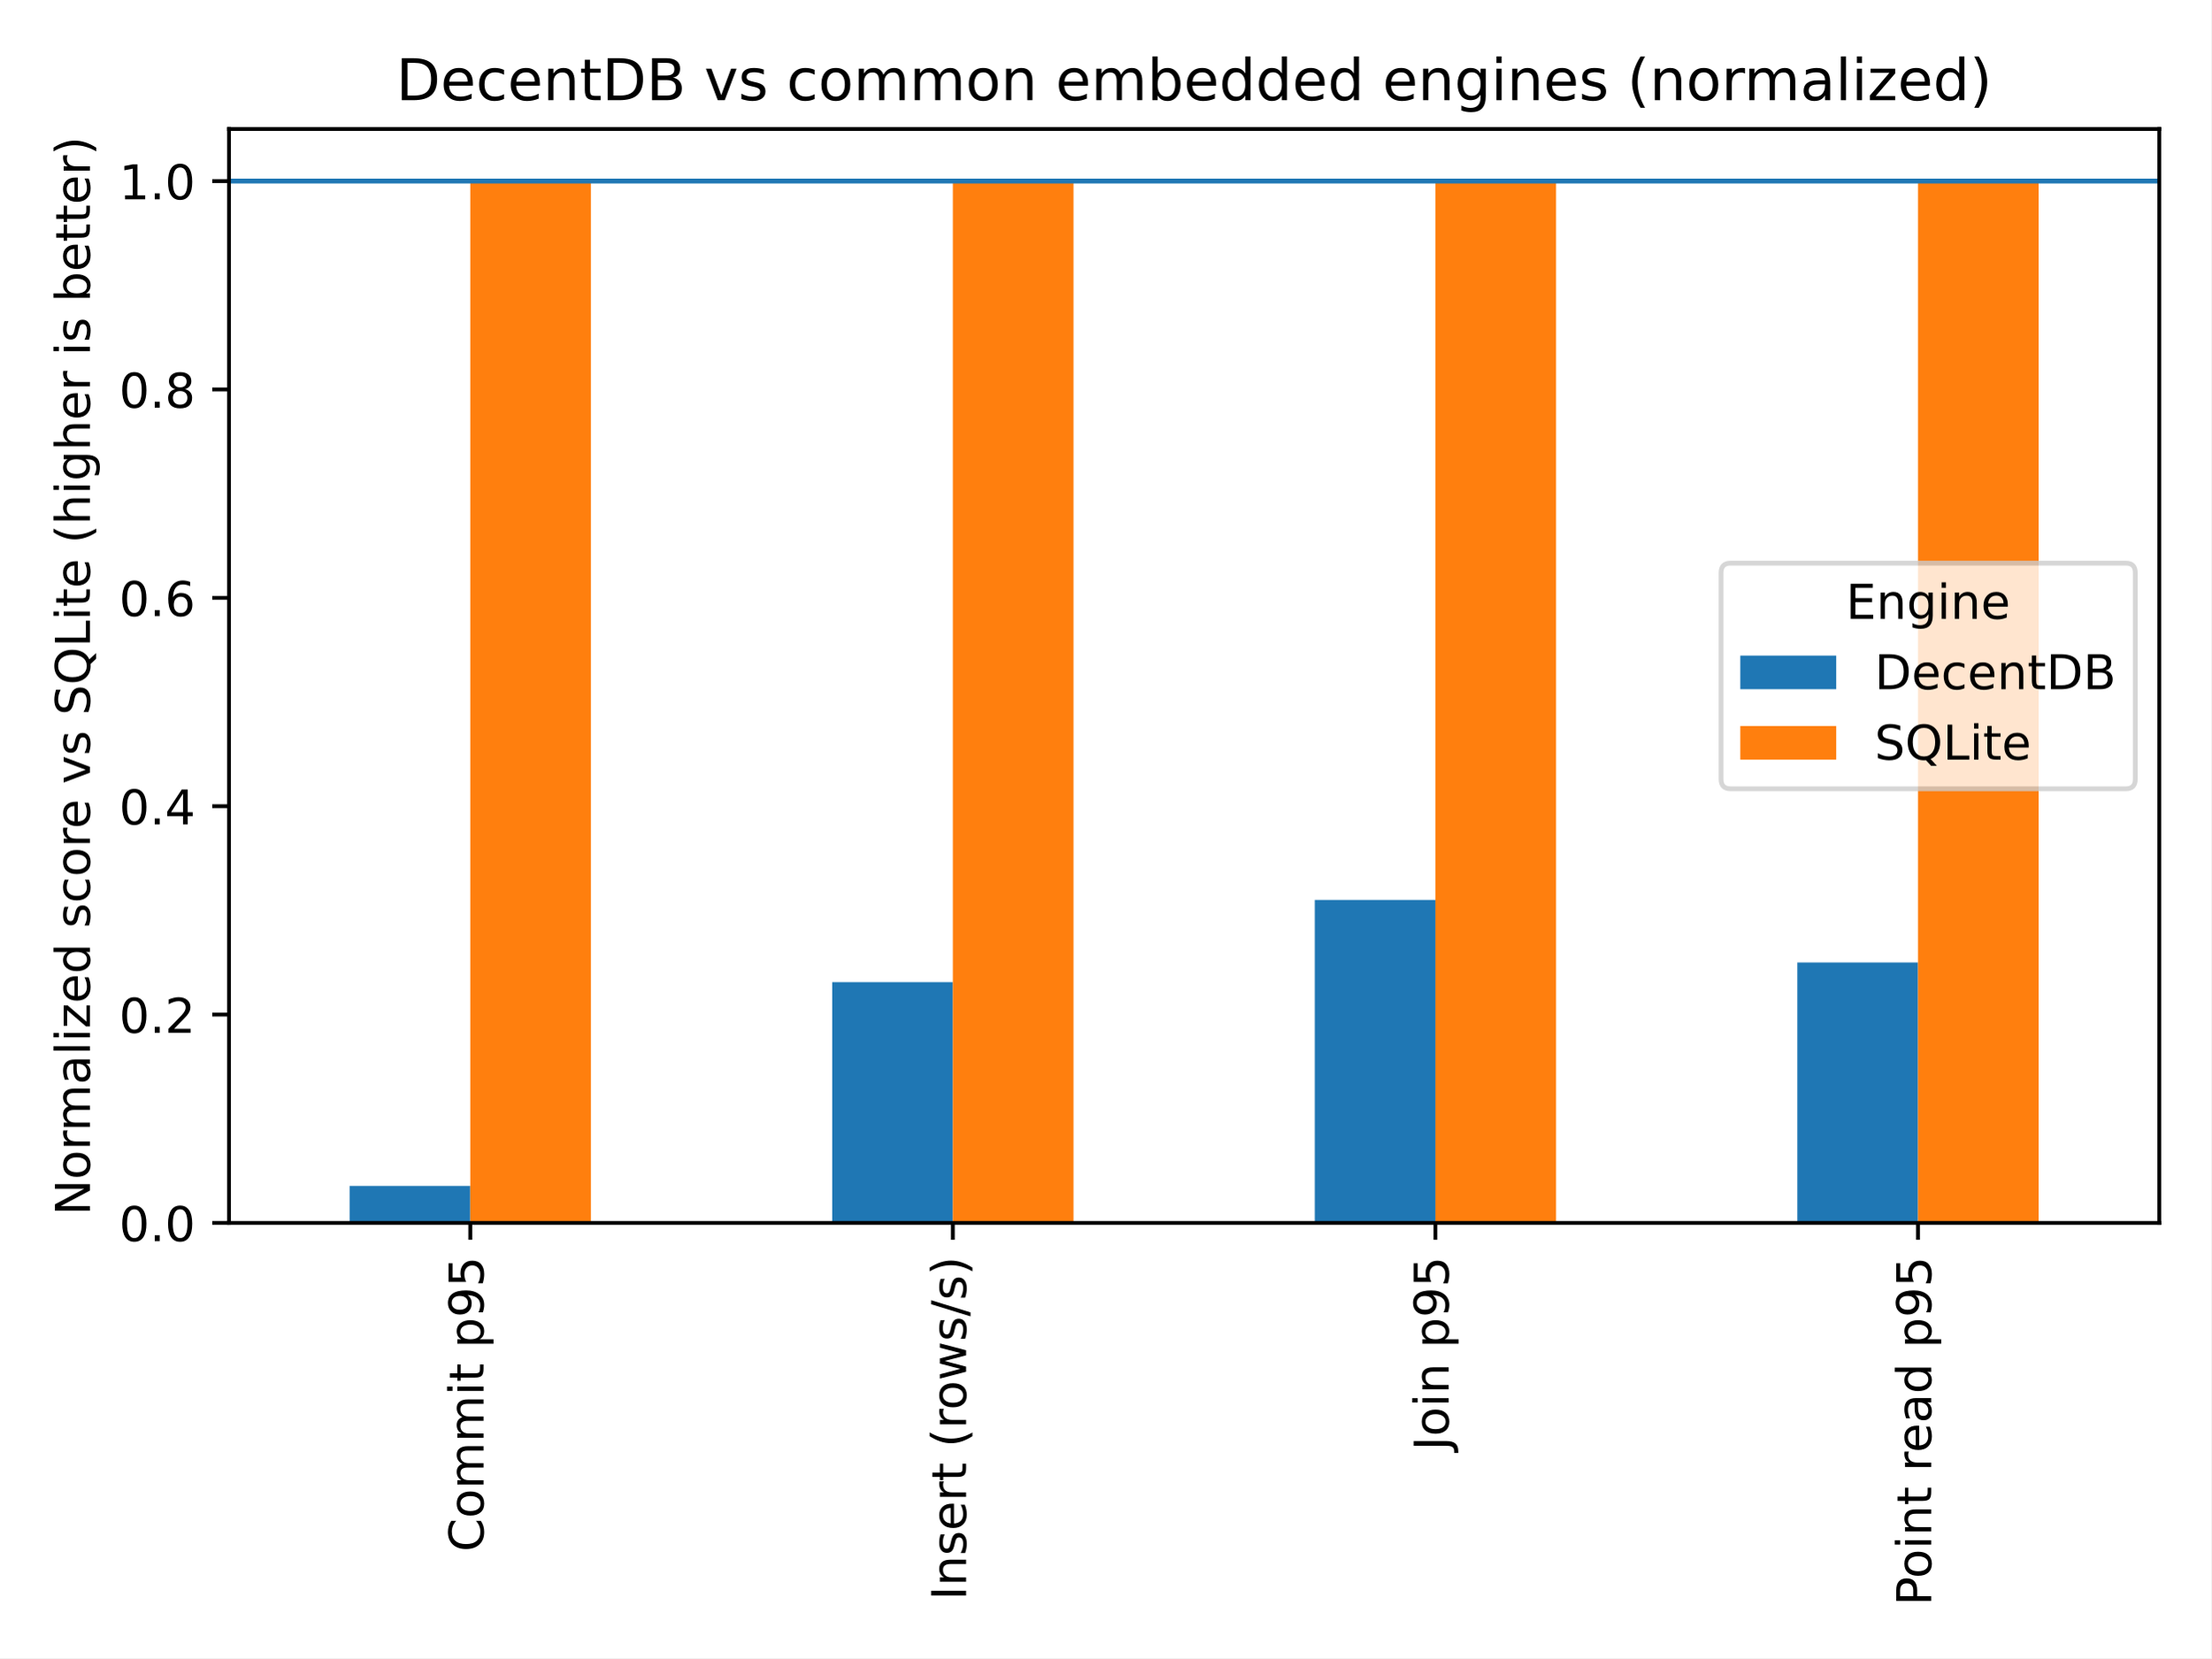
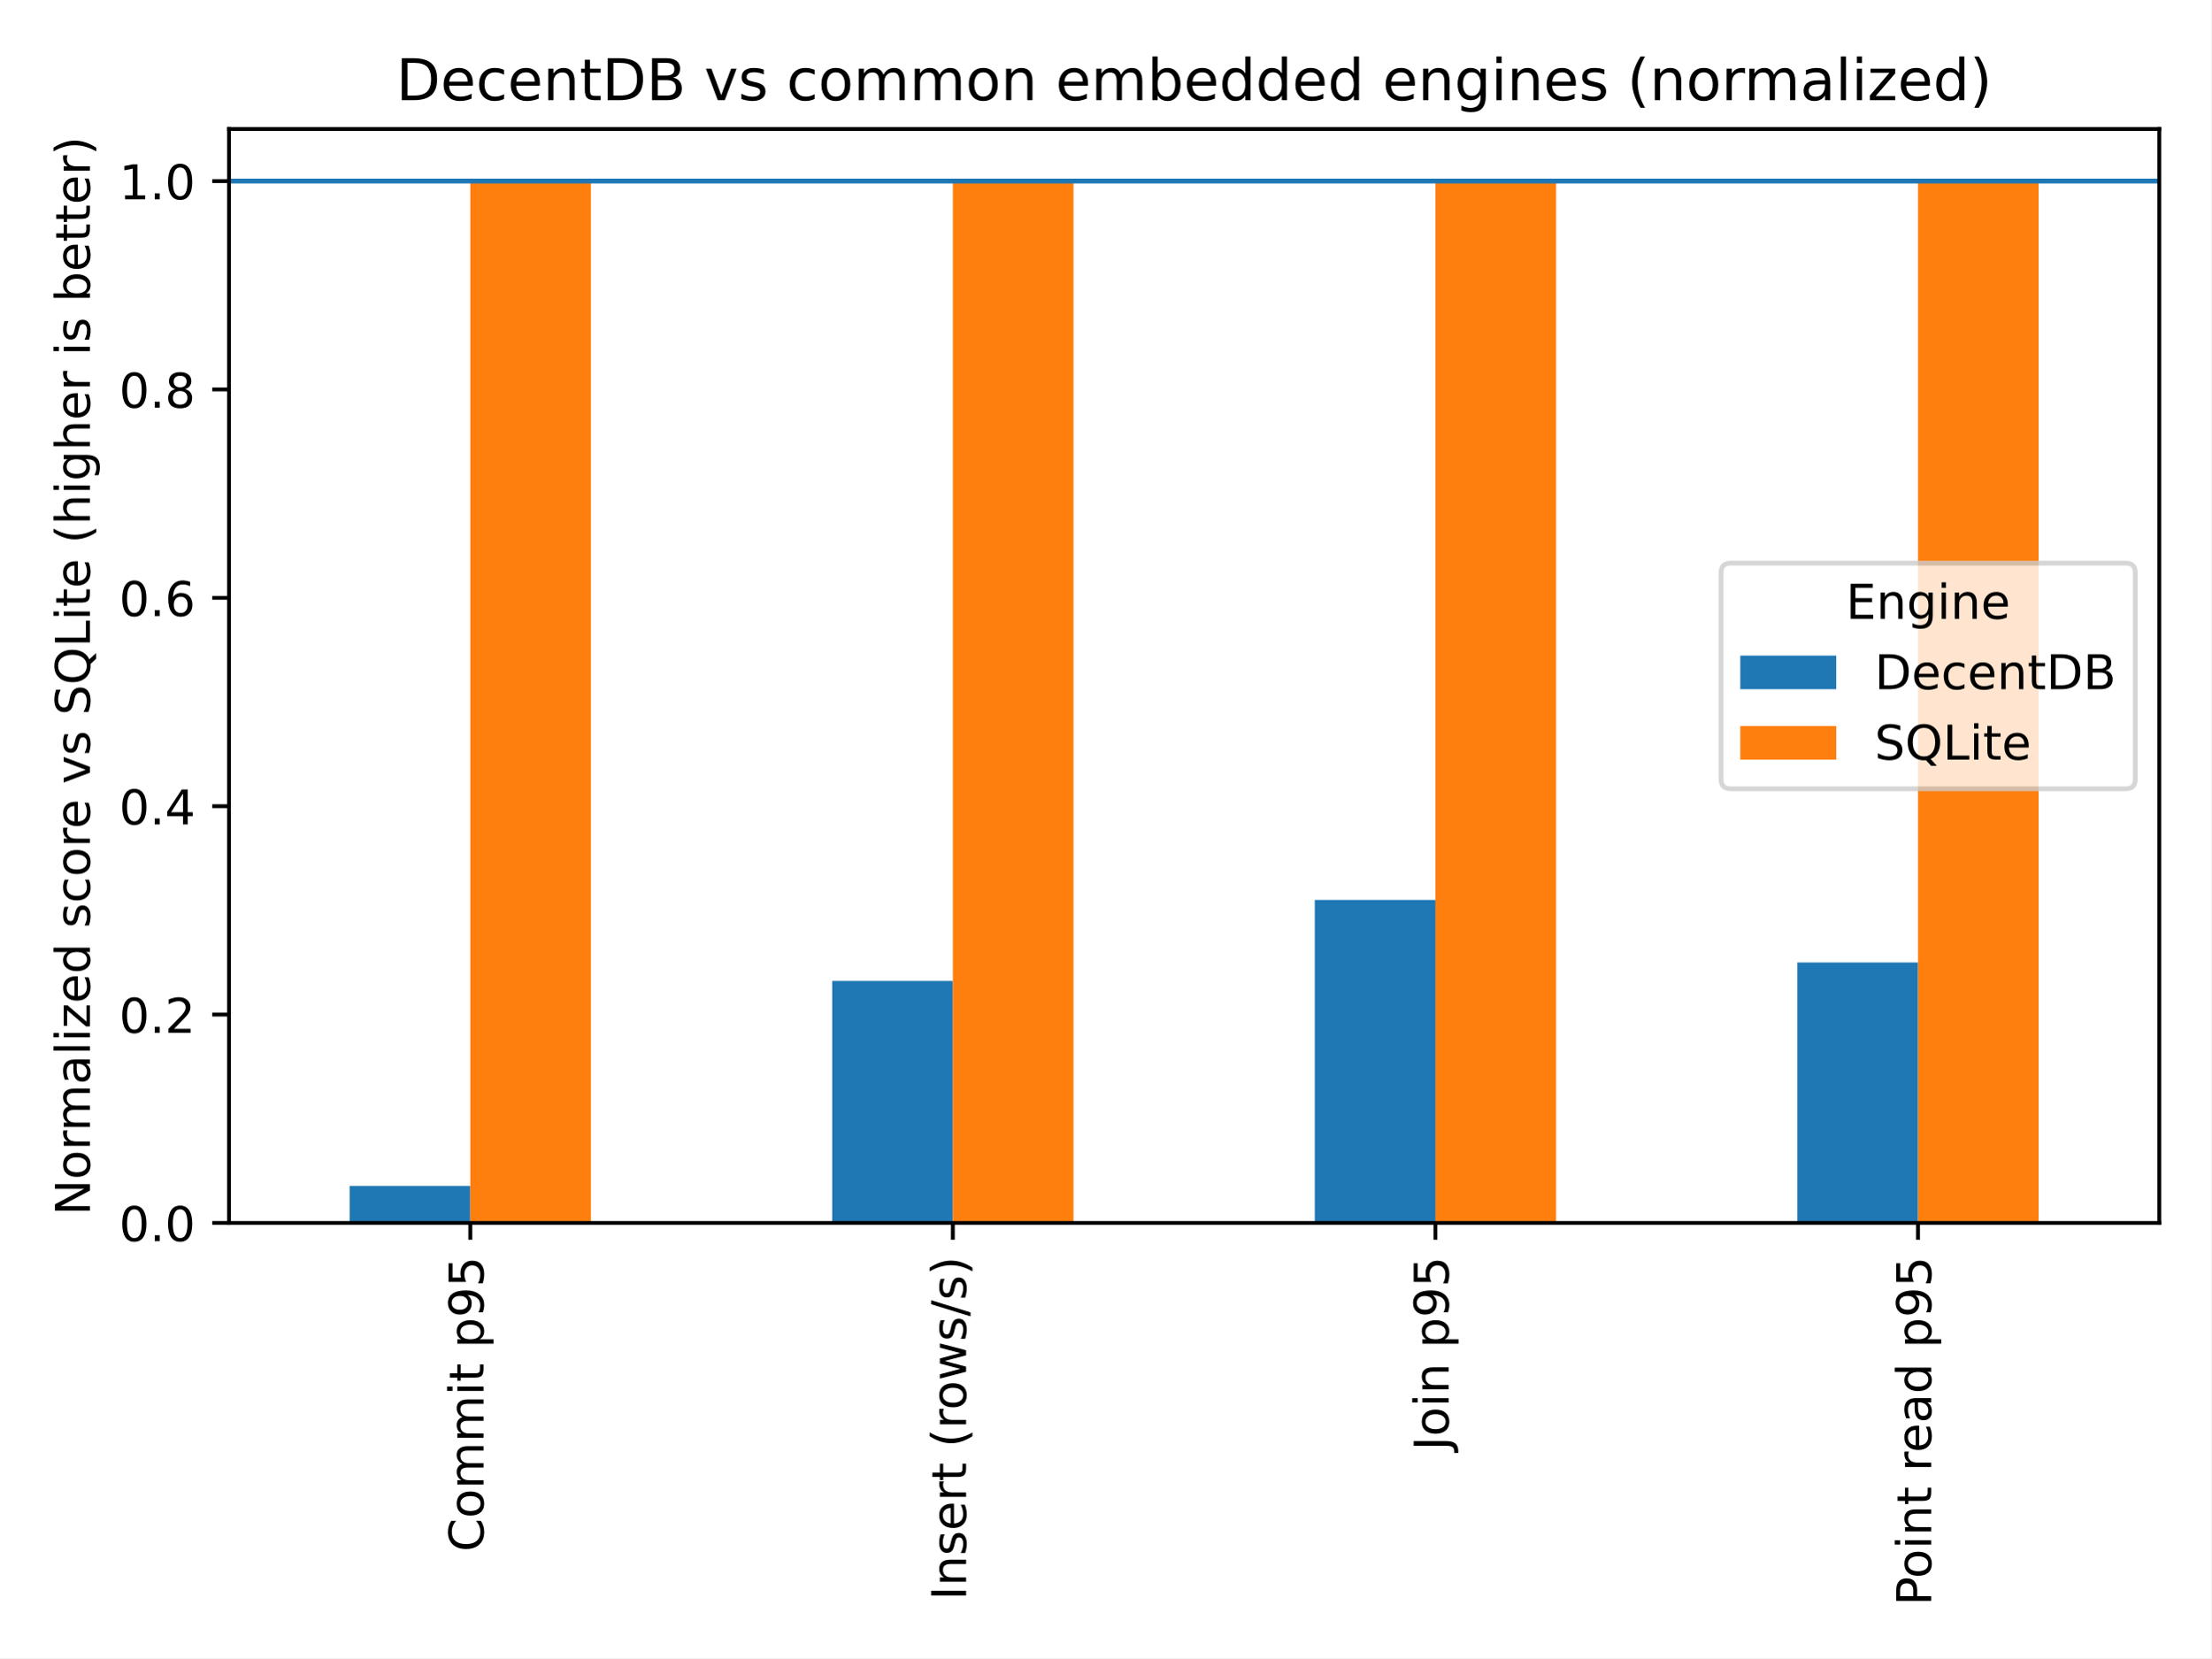
<svg xmlns="http://www.w3.org/2000/svg" xmlns:xlink="http://www.w3.org/1999/xlink" width="460.8pt" height="345.6pt" viewBox="0 0 460.8 345.6" version="1.1">
  <defs>
    <style type="text/css">*{stroke-linejoin: round; stroke-linecap: butt}</style>
  </defs>
  <g id="figure_1">
    <g id="patch_1">
      <path d="M 0 345.6  L 460.8 345.6  L 460.8 0  L 0 0  z " style="fill: #ffffff" />
    </g>
    <g id="axes_1">
      <g id="patch_2">
        <path d="M 47.72 254.9  L 450 254.9  L 450 26.88  L 47.72 26.88  z " style="fill: #ffffff" />
      </g>
      <g id="patch_3">
-         <path d="M 72.862 254.9  L 98.005 254.9  L 98.005 247.199  L 72.862 247.199  z " clip-path="url(#p6d67bbb1c4)" style="fill: #1f77b4" />
+         <path d="M 72.862 254.9  L 98.005 254.9  L 98.005 247.199  L 72.862 247.199  z " clip-path="url(#pb978fc056c)" style="fill: #1f77b4" />
      </g>
      <g id="patch_4">
-         <path d="M 173.433 254.9  L 198.575 254.9  L 198.575 204.706  L 173.433 204.706  z " clip-path="url(#p6d67bbb1c4)" style="fill: #1f77b4" />
+         <path d="M 173.433 254.9  L 198.575 254.9  L 198.575 204.46  L 173.433 204.46  z " clip-path="url(#pb978fc056c)" style="fill: #1f77b4" />
      </g>
      <g id="patch_5">
-         <path d="M 274.002 254.9  L 299.145 254.9  L 299.145 187.58  L 274.002 187.58  z " clip-path="url(#p6d67bbb1c4)" style="fill: #1f77b4" />
+         <path d="M 274.002 254.9  L 299.145 254.9  L 299.145 187.58  L 274.002 187.58  z " clip-path="url(#pb978fc056c)" style="fill: #1f77b4" />
      </g>
      <g id="patch_6">
-         <path d="M 374.572 254.9  L 399.715 254.9  L 399.715 200.61  L 374.572 200.61  z " clip-path="url(#p6d67bbb1c4)" style="fill: #1f77b4" />
+         <path d="M 374.572 254.9  L 399.715 254.9  L 399.715 200.61  L 374.572 200.61  z " clip-path="url(#pb978fc056c)" style="fill: #1f77b4" />
      </g>
      <g id="patch_7">
-         <path d="M 98.005 254.9  L 123.147 254.9  L 123.147 37.738  L 98.005 37.738  z " clip-path="url(#p6d67bbb1c4)" style="fill: #ff7f0e" />
+         <path d="M 98.005 254.9  L 123.147 254.9  L 123.147 37.738  L 98.005 37.738  z " clip-path="url(#pb978fc056c)" style="fill: #ff7f0e" />
      </g>
      <g id="patch_8">
-         <path d="M 198.575 254.9  L 223.718 254.9  L 223.718 37.738  L 198.575 37.738  z " clip-path="url(#p6d67bbb1c4)" style="fill: #ff7f0e" />
+         <path d="M 198.575 254.9  L 223.718 254.9  L 223.718 37.738  L 198.575 37.738  z " clip-path="url(#pb978fc056c)" style="fill: #ff7f0e" />
      </g>
      <g id="patch_9">
-         <path d="M 299.145 254.9  L 324.288 254.9  L 324.288 37.738  L 299.145 37.738  z " clip-path="url(#p6d67bbb1c4)" style="fill: #ff7f0e" />
+         <path d="M 299.145 254.9  L 324.288 254.9  L 324.288 37.738  L 299.145 37.738  z " clip-path="url(#pb978fc056c)" style="fill: #ff7f0e" />
      </g>
      <g id="patch_10">
-         <path d="M 399.715 254.9  L 424.858 254.9  L 424.858 37.738  L 399.715 37.738  z " clip-path="url(#p6d67bbb1c4)" style="fill: #ff7f0e" />
+         <path d="M 399.715 254.9  L 424.858 254.9  L 424.858 37.738  L 399.715 37.738  z " clip-path="url(#pb978fc056c)" style="fill: #ff7f0e" />
      </g>
      <g id="matplotlib.axis_1">
        <g id="xtick_1">
          <g id="line2d_1">
            <defs>
-               <path id="m06c613dd52" d="M 0 0  L 0 3.5  " style="stroke: #000000; stroke-width: 0.8" />
+               <path id="mf82c14fed4" d="M 0 0  L 0 3.5  " style="stroke: #000000; stroke-width: 0.8" />
            </defs>
            <g>
-               <use xlink:href="#m06c613dd52" x="98.005" y="254.9" style="stroke: #000000; stroke-width: 0.8" />
+               <use xlink:href="#mf82c14fed4" x="98.005" y="254.9" style="stroke: #000000; stroke-width: 0.8" />
            </g>
          </g>
          <g id="text_1">
            <g transform="translate(100.7644 323.4328) rotate(-90) scale(0.1 -0.1)">
              <defs>
                <path id="DejaVuSans-43" d="M 4122 4306  L 4122 3641  Q 3803 3938 3442 4084  Q 3081 4231 2675 4231  Q 1875 4231 1450 3742  Q 1025 3253 1025 2328  Q 1025 1406 1450 917  Q 1875 428 2675 428  Q 3081 428 3442 575  Q 3803 722 4122 1019  L 4122 359  Q 3791 134 3420 21  Q 3050 -91 2638 -91  Q 1578 -91 968 557  Q 359 1206 359 2328  Q 359 3453 968 4101  Q 1578 4750 2638 4750  Q 3056 4750 3426 4639  Q 3797 4528 4122 4306  z " transform="scale(0.015625)" />
                <path id="DejaVuSans-6f" d="M 1959 3097  Q 1497 3097 1228 2736  Q 959 2375 959 1747  Q 959 1119 1226 758  Q 1494 397 1959 397  Q 2419 397 2687 759  Q 2956 1122 2956 1747  Q 2956 2369 2687 2733  Q 2419 3097 1959 3097  z M 1959 3584  Q 2709 3584 3137 3096  Q 3566 2609 3566 1747  Q 3566 888 3137 398  Q 2709 -91 1959 -91  Q 1206 -91 779 398  Q 353 888 353 1747  Q 353 2609 779 3096  Q 1206 3584 1959 3584  z " transform="scale(0.015625)" />
                <path id="DejaVuSans-6d" d="M 3328 2828  Q 3544 3216 3844 3400  Q 4144 3584 4550 3584  Q 5097 3584 5394 3201  Q 5691 2819 5691 2113  L 5691 0  L 5113 0  L 5113 2094  Q 5113 2597 4934 2840  Q 4756 3084 4391 3084  Q 3944 3084 3684 2787  Q 3425 2491 3425 1978  L 3425 0  L 2847 0  L 2847 2094  Q 2847 2600 2669 2842  Q 2491 3084 2119 3084  Q 1678 3084 1418 2786  Q 1159 2488 1159 1978  L 1159 0  L 581 0  L 581 3500  L 1159 3500  L 1159 2956  Q 1356 3278 1631 3431  Q 1906 3584 2284 3584  Q 2666 3584 2933 3390  Q 3200 3197 3328 2828  z " transform="scale(0.015625)" />
                <path id="DejaVuSans-69" d="M 603 3500  L 1178 3500  L 1178 0  L 603 0  L 603 3500  z M 603 4863  L 1178 4863  L 1178 4134  L 603 4134  L 603 4863  z " transform="scale(0.015625)" />
                <path id="DejaVuSans-74" d="M 1172 4494  L 1172 3500  L 2356 3500  L 2356 3053  L 1172 3053  L 1172 1153  Q 1172 725 1289 603  Q 1406 481 1766 481  L 2356 481  L 2356 0  L 1766 0  Q 1100 0 847 248  Q 594 497 594 1153  L 594 3053  L 172 3053  L 172 3500  L 594 3500  L 594 4494  L 1172 4494  z " transform="scale(0.015625)" />
                <path id="DejaVuSans-20" transform="scale(0.015625)" />
                <path id="DejaVuSans-70" d="M 1159 525  L 1159 -1331  L 581 -1331  L 581 3500  L 1159 3500  L 1159 2969  Q 1341 3281 1617 3432  Q 1894 3584 2278 3584  Q 2916 3584 3314 3078  Q 3713 2572 3713 1747  Q 3713 922 3314 415  Q 2916 -91 2278 -91  Q 1894 -91 1617 61  Q 1341 213 1159 525  z M 3116 1747  Q 3116 2381 2855 2742  Q 2594 3103 2138 3103  Q 1681 3103 1420 2742  Q 1159 2381 1159 1747  Q 1159 1113 1420 752  Q 1681 391 2138 391  Q 2594 391 2855 752  Q 3116 1113 3116 1747  z " transform="scale(0.015625)" />
                <path id="DejaVuSans-39" d="M 703 97  L 703 672  Q 941 559 1184 500  Q 1428 441 1663 441  Q 2288 441 2617 861  Q 2947 1281 2994 2138  Q 2813 1869 2534 1725  Q 2256 1581 1919 1581  Q 1219 1581 811 2004  Q 403 2428 403 3163  Q 403 3881 828 4315  Q 1253 4750 1959 4750  Q 2769 4750 3195 4129  Q 3622 3509 3622 2328  Q 3622 1225 3098 567  Q 2575 -91 1691 -91  Q 1453 -91 1209 -44  Q 966 3 703 97  z M 1959 2075  Q 2384 2075 2632 2365  Q 2881 2656 2881 3163  Q 2881 3666 2632 3958  Q 2384 4250 1959 4250  Q 1534 4250 1286 3958  Q 1038 3666 1038 3163  Q 1038 2656 1286 2365  Q 1534 2075 1959 2075  z " transform="scale(0.015625)" />
                <path id="DejaVuSans-35" d="M 691 4666  L 3169 4666  L 3169 4134  L 1269 4134  L 1269 2991  Q 1406 3038 1543 3061  Q 1681 3084 1819 3084  Q 2600 3084 3056 2656  Q 3513 2228 3513 1497  Q 3513 744 3044 326  Q 2575 -91 1722 -91  Q 1428 -91 1123 -41  Q 819 9 494 109  L 494 744  Q 775 591 1075 516  Q 1375 441 1709 441  Q 2250 441 2565 725  Q 2881 1009 2881 1497  Q 2881 1984 2565 2268  Q 2250 2553 1709 2553  Q 1456 2553 1204 2497  Q 953 2441 691 2322  L 691 4666  z " transform="scale(0.015625)" />
              </defs>
              <use xlink:href="#DejaVuSans-43" />
              <use xlink:href="#DejaVuSans-6f" transform="translate(69.82422 0)" />
              <use xlink:href="#DejaVuSans-6d" transform="translate(131.0059 0)" />
              <use xlink:href="#DejaVuSans-6d" transform="translate(228.418 0)" />
              <use xlink:href="#DejaVuSans-69" transform="translate(325.8301 0)" />
              <use xlink:href="#DejaVuSans-74" transform="translate(353.6133 0)" />
              <use xlink:href="#DejaVuSans-20" transform="translate(392.8223 0)" />
              <use xlink:href="#DejaVuSans-70" transform="translate(424.6094 0)" />
              <use xlink:href="#DejaVuSans-39" transform="translate(488.0859 0)" />
              <use xlink:href="#DejaVuSans-35" transform="translate(551.709 0)" />
            </g>
          </g>
        </g>
        <g id="xtick_2">
          <g id="line2d_2">
            <g>
-               <use xlink:href="#m06c613dd52" x="198.575" y="254.9" style="stroke: #000000; stroke-width: 0.8" />
+               <use xlink:href="#mf82c14fed4" x="198.575" y="254.9" style="stroke: #000000; stroke-width: 0.8" />
            </g>
          </g>
          <g id="text_2">
            <g transform="translate(201.3344 333.5328) rotate(-90) scale(0.1 -0.1)">
              <defs>
                <path id="DejaVuSans-49" d="M 628 4666  L 1259 4666  L 1259 0  L 628 0  L 628 4666  z " transform="scale(0.015625)" />
                <path id="DejaVuSans-6e" d="M 3513 2113  L 3513 0  L 2938 0  L 2938 2094  Q 2938 2591 2744 2837  Q 2550 3084 2163 3084  Q 1697 3084 1428 2787  Q 1159 2491 1159 1978  L 1159 0  L 581 0  L 581 3500  L 1159 3500  L 1159 2956  Q 1366 3272 1645 3428  Q 1925 3584 2291 3584  Q 2894 3584 3203 3211  Q 3513 2838 3513 2113  z " transform="scale(0.015625)" />
                <path id="DejaVuSans-73" d="M 2834 3397  L 2834 2853  Q 2591 2978 2328 3040  Q 2066 3103 1784 3103  Q 1356 3103 1142 2972  Q 928 2841 928 2578  Q 928 2378 1081 2264  Q 1234 2150 1697 2047  L 1894 2003  Q 2506 1872 2764 1633  Q 3022 1394 3022 966  Q 3022 478 2636 193  Q 2250 -91 1575 -91  Q 1294 -91 989 -36  Q 684 19 347 128  L 347 722  Q 666 556 975 473  Q 1284 391 1588 391  Q 1994 391 2212 530  Q 2431 669 2431 922  Q 2431 1156 2273 1281  Q 2116 1406 1581 1522  L 1381 1569  Q 847 1681 609 1914  Q 372 2147 372 2553  Q 372 3047 722 3315  Q 1072 3584 1716 3584  Q 2034 3584 2315 3537  Q 2597 3491 2834 3397  z " transform="scale(0.015625)" />
                <path id="DejaVuSans-65" d="M 3597 1894  L 3597 1613  L 953 1613  Q 991 1019 1311 708  Q 1631 397 2203 397  Q 2534 397 2845 478  Q 3156 559 3463 722  L 3463 178  Q 3153 47 2828 -22  Q 2503 -91 2169 -91  Q 1331 -91 842 396  Q 353 884 353 1716  Q 353 2575 817 3079  Q 1281 3584 2069 3584  Q 2775 3584 3186 3129  Q 3597 2675 3597 1894  z M 3022 2063  Q 3016 2534 2758 2815  Q 2500 3097 2075 3097  Q 1594 3097 1305 2825  Q 1016 2553 972 2059  L 3022 2063  z " transform="scale(0.015625)" />
                <path id="DejaVuSans-72" d="M 2631 2963  Q 2534 3019 2420 3045  Q 2306 3072 2169 3072  Q 1681 3072 1420 2755  Q 1159 2438 1159 1844  L 1159 0  L 581 0  L 581 3500  L 1159 3500  L 1159 2956  Q 1341 3275 1631 3429  Q 1922 3584 2338 3584  Q 2397 3584 2469 3576  Q 2541 3569 2628 3553  L 2631 2963  z " transform="scale(0.015625)" />
                <path id="DejaVuSans-28" d="M 1984 4856  Q 1566 4138 1362 3434  Q 1159 2731 1159 2009  Q 1159 1288 1364 580  Q 1569 -128 1984 -844  L 1484 -844  Q 1016 -109 783 600  Q 550 1309 550 2009  Q 550 2706 781 3412  Q 1013 4119 1484 4856  L 1984 4856  z " transform="scale(0.015625)" />
                <path id="DejaVuSans-77" d="M 269 3500  L 844 3500  L 1563 769  L 2278 3500  L 2956 3500  L 3675 769  L 4391 3500  L 4966 3500  L 4050 0  L 3372 0  L 2619 2869  L 1863 0  L 1184 0  L 269 3500  z " transform="scale(0.015625)" />
                <path id="DejaVuSans-2f" d="M 1625 4666  L 2156 4666  L 531 -594  L 0 -594  L 1625 4666  z " transform="scale(0.015625)" />
                <path id="DejaVuSans-29" d="M 513 4856  L 1013 4856  Q 1481 4119 1714 3412  Q 1947 2706 1947 2009  Q 1947 1309 1714 600  Q 1481 -109 1013 -844  L 513 -844  Q 928 -128 1133 580  Q 1338 1288 1338 2009  Q 1338 2731 1133 3434  Q 928 4138 513 4856  z " transform="scale(0.015625)" />
              </defs>
              <use xlink:href="#DejaVuSans-49" />
              <use xlink:href="#DejaVuSans-6e" transform="translate(29.49219 0)" />
              <use xlink:href="#DejaVuSans-73" transform="translate(92.87109 0)" />
              <use xlink:href="#DejaVuSans-65" transform="translate(144.9707 0)" />
              <use xlink:href="#DejaVuSans-72" transform="translate(206.4941 0)" />
              <use xlink:href="#DejaVuSans-74" transform="translate(247.6074 0)" />
              <use xlink:href="#DejaVuSans-20" transform="translate(286.8164 0)" />
              <use xlink:href="#DejaVuSans-28" transform="translate(318.6035 0)" />
              <use xlink:href="#DejaVuSans-72" transform="translate(357.6172 0)" />
              <use xlink:href="#DejaVuSans-6f" transform="translate(396.4805 0)" />
              <use xlink:href="#DejaVuSans-77" transform="translate(457.6621 0)" />
              <use xlink:href="#DejaVuSans-73" transform="translate(539.4492 0)" />
              <use xlink:href="#DejaVuSans-2f" transform="translate(591.5488 0)" />
              <use xlink:href="#DejaVuSans-73" transform="translate(625.2402 0)" />
              <use xlink:href="#DejaVuSans-29" transform="translate(677.3398 0)" />
            </g>
          </g>
        </g>
        <g id="xtick_3">
          <g id="line2d_3">
            <g>
-               <use xlink:href="#m06c613dd52" x="299.145" y="254.9" style="stroke: #000000; stroke-width: 0.8" />
+               <use xlink:href="#mf82c14fed4" x="299.145" y="254.9" style="stroke: #000000; stroke-width: 0.8" />
            </g>
          </g>
          <g id="text_3">
            <g transform="translate(301.9044 302.3359) rotate(-90) scale(0.1 -0.1)">
              <defs>
                <path id="DejaVuSans-4a" d="M 628 4666  L 1259 4666  L 1259 325  Q 1259 -519 939 -900  Q 619 -1281 -91 -1281  L -331 -1281  L -331 -750  L -134 -750  Q 284 -750 456 -515  Q 628 -281 628 325  L 628 4666  z " transform="scale(0.015625)" />
              </defs>
              <use xlink:href="#DejaVuSans-4a" />
              <use xlink:href="#DejaVuSans-6f" transform="translate(29.49219 0)" />
              <use xlink:href="#DejaVuSans-69" transform="translate(90.67383 0)" />
              <use xlink:href="#DejaVuSans-6e" transform="translate(118.457 0)" />
              <use xlink:href="#DejaVuSans-20" transform="translate(181.8359 0)" />
              <use xlink:href="#DejaVuSans-70" transform="translate(213.623 0)" />
              <use xlink:href="#DejaVuSans-39" transform="translate(277.0996 0)" />
              <use xlink:href="#DejaVuSans-35" transform="translate(340.7227 0)" />
            </g>
          </g>
        </g>
        <g id="xtick_4">
          <g id="line2d_4">
            <g>
-               <use xlink:href="#m06c613dd52" x="399.715" y="254.9" style="stroke: #000000; stroke-width: 0.8" />
+               <use xlink:href="#mf82c14fed4" x="399.715" y="254.9" style="stroke: #000000; stroke-width: 0.8" />
            </g>
          </g>
          <g id="text_4">
            <g transform="translate(402.4744 334.6672) rotate(-90) scale(0.1 -0.1)">
              <defs>
                <path id="DejaVuSans-50" d="M 1259 4147  L 1259 2394  L 2053 2394  Q 2494 2394 2734 2622  Q 2975 2850 2975 3272  Q 2975 3691 2734 3919  Q 2494 4147 2053 4147  L 1259 4147  z M 628 4666  L 2053 4666  Q 2838 4666 3239 4311  Q 3641 3956 3641 3272  Q 3641 2581 3239 2228  Q 2838 1875 2053 1875  L 1259 1875  L 1259 0  L 628 0  L 628 4666  z " transform="scale(0.015625)" />
                <path id="DejaVuSans-61" d="M 2194 1759  Q 1497 1759 1228 1600  Q 959 1441 959 1056  Q 959 750 1161 570  Q 1363 391 1709 391  Q 2188 391 2477 730  Q 2766 1069 2766 1631  L 2766 1759  L 2194 1759  z M 3341 1997  L 3341 0  L 2766 0  L 2766 531  Q 2569 213 2275 61  Q 1981 -91 1556 -91  Q 1019 -91 701 211  Q 384 513 384 1019  Q 384 1609 779 1909  Q 1175 2209 1959 2209  L 2766 2209  L 2766 2266  Q 2766 2663 2505 2880  Q 2244 3097 1772 3097  Q 1472 3097 1187 3025  Q 903 2953 641 2809  L 641 3341  Q 956 3463 1253 3523  Q 1550 3584 1831 3584  Q 2591 3584 2966 3190  Q 3341 2797 3341 1997  z " transform="scale(0.015625)" />
                <path id="DejaVuSans-64" d="M 2906 2969  L 2906 4863  L 3481 4863  L 3481 0  L 2906 0  L 2906 525  Q 2725 213 2448 61  Q 2172 -91 1784 -91  Q 1150 -91 751 415  Q 353 922 353 1747  Q 353 2572 751 3078  Q 1150 3584 1784 3584  Q 2172 3584 2448 3432  Q 2725 3281 2906 2969  z M 947 1747  Q 947 1113 1208 752  Q 1469 391 1925 391  Q 2381 391 2643 752  Q 2906 1113 2906 1747  Q 2906 2381 2643 2742  Q 2381 3103 1925 3103  Q 1469 3103 1208 2742  Q 947 2381 947 1747  z " transform="scale(0.015625)" />
              </defs>
              <use xlink:href="#DejaVuSans-50" />
              <use xlink:href="#DejaVuSans-6f" transform="translate(56.67773 0)" />
              <use xlink:href="#DejaVuSans-69" transform="translate(117.8594 0)" />
              <use xlink:href="#DejaVuSans-6e" transform="translate(145.6426 0)" />
              <use xlink:href="#DejaVuSans-74" transform="translate(209.0215 0)" />
              <use xlink:href="#DejaVuSans-20" transform="translate(248.2305 0)" />
              <use xlink:href="#DejaVuSans-72" transform="translate(280.0176 0)" />
              <use xlink:href="#DejaVuSans-65" transform="translate(318.8809 0)" />
              <use xlink:href="#DejaVuSans-61" transform="translate(380.4043 0)" />
              <use xlink:href="#DejaVuSans-64" transform="translate(441.6836 0)" />
              <use xlink:href="#DejaVuSans-20" transform="translate(505.1602 0)" />
              <use xlink:href="#DejaVuSans-70" transform="translate(536.9473 0)" />
              <use xlink:href="#DejaVuSans-39" transform="translate(600.4238 0)" />
              <use xlink:href="#DejaVuSans-35" transform="translate(664.0469 0)" />
            </g>
          </g>
        </g>
      </g>
      <g id="matplotlib.axis_2">
        <g id="ytick_1">
          <g id="line2d_5">
            <defs>
-               <path id="mca29fa9e08" d="M 0 0  L -3.5 0  " style="stroke: #000000; stroke-width: 0.8" />
+               <path id="m83206cfa08" d="M 0 0  L -3.5 0  " style="stroke: #000000; stroke-width: 0.8" />
            </defs>
            <g>
-               <use xlink:href="#mca29fa9e08" x="47.72" y="254.9" style="stroke: #000000; stroke-width: 0.8" />
+               <use xlink:href="#m83206cfa08" x="47.72" y="254.9" style="stroke: #000000; stroke-width: 0.8" />
            </g>
          </g>
          <g id="text_5">
            <g transform="translate(24.81687 258.6992) scale(0.1 -0.1)">
              <defs>
                <path id="DejaVuSans-30" d="M 2034 4250  Q 1547 4250 1301 3770  Q 1056 3291 1056 2328  Q 1056 1369 1301 889  Q 1547 409 2034 409  Q 2525 409 2770 889  Q 3016 1369 3016 2328  Q 3016 3291 2770 3770  Q 2525 4250 2034 4250  z M 2034 4750  Q 2819 4750 3233 4129  Q 3647 3509 3647 2328  Q 3647 1150 3233 529  Q 2819 -91 2034 -91  Q 1250 -91 836 529  Q 422 1150 422 2328  Q 422 3509 836 4129  Q 1250 4750 2034 4750  z " transform="scale(0.015625)" />
                <path id="DejaVuSans-2e" d="M 684 794  L 1344 794  L 1344 0  L 684 0  L 684 794  z " transform="scale(0.015625)" />
              </defs>
              <use xlink:href="#DejaVuSans-30" />
              <use xlink:href="#DejaVuSans-2e" transform="translate(63.62305 0)" />
              <use xlink:href="#DejaVuSans-30" transform="translate(95.41016 0)" />
            </g>
          </g>
        </g>
        <g id="ytick_2">
          <g id="line2d_6">
            <g>
-               <use xlink:href="#mca29fa9e08" x="47.72" y="211.468" style="stroke: #000000; stroke-width: 0.8" />
+               <use xlink:href="#m83206cfa08" x="47.72" y="211.468" style="stroke: #000000; stroke-width: 0.8" />
            </g>
          </g>
          <g id="text_6">
            <g transform="translate(24.81687 215.2668) scale(0.1 -0.1)">
              <defs>
                <path id="DejaVuSans-32" d="M 1228 531  L 3431 531  L 3431 0  L 469 0  L 469 531  Q 828 903 1448 1529  Q 2069 2156 2228 2338  Q 2531 2678 2651 2914  Q 2772 3150 2772 3378  Q 2772 3750 2511 3984  Q 2250 4219 1831 4219  Q 1534 4219 1204 4116  Q 875 4013 500 3803  L 500 4441  Q 881 4594 1212 4672  Q 1544 4750 1819 4750  Q 2544 4750 2975 4387  Q 3406 4025 3406 3419  Q 3406 3131 3298 2873  Q 3191 2616 2906 2266  Q 2828 2175 2409 1742  Q 1991 1309 1228 531  z " transform="scale(0.015625)" />
              </defs>
              <use xlink:href="#DejaVuSans-30" />
              <use xlink:href="#DejaVuSans-2e" transform="translate(63.62305 0)" />
              <use xlink:href="#DejaVuSans-32" transform="translate(95.41016 0)" />
            </g>
          </g>
        </g>
        <g id="ytick_3">
          <g id="line2d_7">
            <g>
-               <use xlink:href="#mca29fa9e08" x="47.72" y="168.035" style="stroke: #000000; stroke-width: 0.8" />
+               <use xlink:href="#m83206cfa08" x="47.72" y="168.035" style="stroke: #000000; stroke-width: 0.8" />
            </g>
          </g>
          <g id="text_7">
            <g transform="translate(24.81687 171.8345) scale(0.1 -0.1)">
              <defs>
                <path id="DejaVuSans-34" d="M 2419 4116  L 825 1625  L 2419 1625  L 2419 4116  z M 2253 4666  L 3047 4666  L 3047 1625  L 3713 1625  L 3713 1100  L 3047 1100  L 3047 0  L 2419 0  L 2419 1100  L 313 1100  L 313 1709  L 2253 4666  z " transform="scale(0.015625)" />
              </defs>
              <use xlink:href="#DejaVuSans-30" />
              <use xlink:href="#DejaVuSans-2e" transform="translate(63.62305 0)" />
              <use xlink:href="#DejaVuSans-34" transform="translate(95.41016 0)" />
            </g>
          </g>
        </g>
        <g id="ytick_4">
          <g id="line2d_8">
            <g>
-               <use xlink:href="#mca29fa9e08" x="47.72" y="124.603" style="stroke: #000000; stroke-width: 0.8" />
+               <use xlink:href="#m83206cfa08" x="47.72" y="124.603" style="stroke: #000000; stroke-width: 0.8" />
            </g>
          </g>
          <g id="text_8">
            <g transform="translate(24.81687 128.4021) scale(0.1 -0.1)">
              <defs>
                <path id="DejaVuSans-36" d="M 2113 2584  Q 1688 2584 1439 2293  Q 1191 2003 1191 1497  Q 1191 994 1439 701  Q 1688 409 2113 409  Q 2538 409 2786 701  Q 3034 994 3034 1497  Q 3034 2003 2786 2293  Q 2538 2584 2113 2584  z M 3366 4563  L 3366 3988  Q 3128 4100 2886 4159  Q 2644 4219 2406 4219  Q 1781 4219 1451 3797  Q 1122 3375 1075 2522  Q 1259 2794 1537 2939  Q 1816 3084 2150 3084  Q 2853 3084 3261 2657  Q 3669 2231 3669 1497  Q 3669 778 3244 343  Q 2819 -91 2113 -91  Q 1303 -91 875 529  Q 447 1150 447 2328  Q 447 3434 972 4092  Q 1497 4750 2381 4750  Q 2619 4750 2861 4703  Q 3103 4656 3366 4563  z " transform="scale(0.015625)" />
              </defs>
              <use xlink:href="#DejaVuSans-30" />
              <use xlink:href="#DejaVuSans-2e" transform="translate(63.62305 0)" />
              <use xlink:href="#DejaVuSans-36" transform="translate(95.41016 0)" />
            </g>
          </g>
        </g>
        <g id="ytick_5">
          <g id="line2d_9">
            <g>
-               <use xlink:href="#mca29fa9e08" x="47.72" y="81.17" style="stroke: #000000; stroke-width: 0.8" />
+               <use xlink:href="#m83206cfa08" x="47.72" y="81.17" style="stroke: #000000; stroke-width: 0.8" />
            </g>
          </g>
          <g id="text_9">
            <g transform="translate(24.81687 84.9697) scale(0.1 -0.1)">
              <defs>
                <path id="DejaVuSans-38" d="M 2034 2216  Q 1584 2216 1326 1975  Q 1069 1734 1069 1313  Q 1069 891 1326 650  Q 1584 409 2034 409  Q 2484 409 2743 651  Q 3003 894 3003 1313  Q 3003 1734 2745 1975  Q 2488 2216 2034 2216  z M 1403 2484  Q 997 2584 770 2862  Q 544 3141 544 3541  Q 544 4100 942 4425  Q 1341 4750 2034 4750  Q 2731 4750 3128 4425  Q 3525 4100 3525 3541  Q 3525 3141 3298 2862  Q 3072 2584 2669 2484  Q 3125 2378 3379 2068  Q 3634 1759 3634 1313  Q 3634 634 3220 271  Q 2806 -91 2034 -91  Q 1263 -91 848 271  Q 434 634 434 1313  Q 434 1759 690 2068  Q 947 2378 1403 2484  z M 1172 3481  Q 1172 3119 1398 2916  Q 1625 2713 2034 2713  Q 2441 2713 2670 2916  Q 2900 3119 2900 3481  Q 2900 3844 2670 4047  Q 2441 4250 2034 4250  Q 1625 4250 1398 4047  Q 1172 3844 1172 3481  z " transform="scale(0.015625)" />
              </defs>
              <use xlink:href="#DejaVuSans-30" />
              <use xlink:href="#DejaVuSans-2e" transform="translate(63.62305 0)" />
              <use xlink:href="#DejaVuSans-38" transform="translate(95.41016 0)" />
            </g>
          </g>
        </g>
        <g id="ytick_6">
          <g id="line2d_10">
            <g>
-               <use xlink:href="#mca29fa9e08" x="47.72" y="37.738" style="stroke: #000000; stroke-width: 0.8" />
+               <use xlink:href="#m83206cfa08" x="47.72" y="37.738" style="stroke: #000000; stroke-width: 0.8" />
            </g>
          </g>
          <g id="text_10">
            <g transform="translate(24.81687 41.53731) scale(0.1 -0.1)">
              <defs>
                <path id="DejaVuSans-31" d="M 794 531  L 1825 531  L 1825 4091  L 703 3866  L 703 4441  L 1819 4666  L 2450 4666  L 2450 531  L 3481 531  L 3481 0  L 794 0  L 794 531  z " transform="scale(0.015625)" />
              </defs>
              <use xlink:href="#DejaVuSans-31" />
              <use xlink:href="#DejaVuSans-2e" transform="translate(63.62305 0)" />
              <use xlink:href="#DejaVuSans-30" transform="translate(95.41016 0)" />
            </g>
          </g>
        </g>
        <g id="text_11">
          <g transform="translate(18.73719 253.3298) rotate(-90) scale(0.1 -0.1)">
            <defs>
              <path id="DejaVuSans-4e" d="M 628 4666  L 1478 4666  L 3547 763  L 3547 4666  L 4159 4666  L 4159 0  L 3309 0  L 1241 3903  L 1241 0  L 628 0  L 628 4666  z " transform="scale(0.015625)" />
              <path id="DejaVuSans-6c" d="M 603 4863  L 1178 4863  L 1178 0  L 603 0  L 603 4863  z " transform="scale(0.015625)" />
              <path id="DejaVuSans-7a" d="M 353 3500  L 3084 3500  L 3084 2975  L 922 459  L 3084 459  L 3084 0  L 275 0  L 275 525  L 2438 3041  L 353 3041  L 353 3500  z " transform="scale(0.015625)" />
              <path id="DejaVuSans-63" d="M 3122 3366  L 3122 2828  Q 2878 2963 2633 3030  Q 2388 3097 2138 3097  Q 1578 3097 1268 2742  Q 959 2388 959 1747  Q 959 1106 1268 751  Q 1578 397 2138 397  Q 2388 397 2633 464  Q 2878 531 3122 666  L 3122 134  Q 2881 22 2623 -34  Q 2366 -91 2075 -91  Q 1284 -91 818 406  Q 353 903 353 1747  Q 353 2603 823 3093  Q 1294 3584 2113 3584  Q 2378 3584 2631 3529  Q 2884 3475 3122 3366  z " transform="scale(0.015625)" />
              <path id="DejaVuSans-76" d="M 191 3500  L 800 3500  L 1894 563  L 2988 3500  L 3597 3500  L 2284 0  L 1503 0  L 191 3500  z " transform="scale(0.015625)" />
              <path id="DejaVuSans-53" d="M 3425 4513  L 3425 3897  Q 3066 4069 2747 4153  Q 2428 4238 2131 4238  Q 1616 4238 1336 4038  Q 1056 3838 1056 3469  Q 1056 3159 1242 3001  Q 1428 2844 1947 2747  L 2328 2669  Q 3034 2534 3370 2195  Q 3706 1856 3706 1288  Q 3706 609 3251 259  Q 2797 -91 1919 -91  Q 1588 -91 1214 -16  Q 841 59 441 206  L 441 856  Q 825 641 1194 531  Q 1563 422 1919 422  Q 2459 422 2753 634  Q 3047 847 3047 1241  Q 3047 1584 2836 1778  Q 2625 1972 2144 2069  L 1759 2144  Q 1053 2284 737 2584  Q 422 2884 422 3419  Q 422 4038 858 4394  Q 1294 4750 2059 4750  Q 2388 4750 2728 4690  Q 3069 4631 3425 4513  z " transform="scale(0.015625)" />
              <path id="DejaVuSans-51" d="M 2522 4238  Q 1834 4238 1429 3725  Q 1025 3213 1025 2328  Q 1025 1447 1429 934  Q 1834 422 2522 422  Q 3209 422 3611 934  Q 4013 1447 4013 2328  Q 4013 3213 3611 3725  Q 3209 4238 2522 4238  z M 3406 84  L 4238 -825  L 3475 -825  L 2784 -78  Q 2681 -84 2626 -87  Q 2572 -91 2522 -91  Q 1538 -91 948 567  Q 359 1225 359 2328  Q 359 3434 948 4092  Q 1538 4750 2522 4750  Q 3503 4750 4090 4092  Q 4678 3434 4678 2328  Q 4678 1516 4351 937  Q 4025 359 3406 84  z " transform="scale(0.015625)" />
              <path id="DejaVuSans-4c" d="M 628 4666  L 1259 4666  L 1259 531  L 3531 531  L 3531 0  L 628 0  L 628 4666  z " transform="scale(0.015625)" />
              <path id="DejaVuSans-68" d="M 3513 2113  L 3513 0  L 2938 0  L 2938 2094  Q 2938 2591 2744 2837  Q 2550 3084 2163 3084  Q 1697 3084 1428 2787  Q 1159 2491 1159 1978  L 1159 0  L 581 0  L 581 4863  L 1159 4863  L 1159 2956  Q 1366 3272 1645 3428  Q 1925 3584 2291 3584  Q 2894 3584 3203 3211  Q 3513 2838 3513 2113  z " transform="scale(0.015625)" />
              <path id="DejaVuSans-67" d="M 2906 1791  Q 2906 2416 2648 2759  Q 2391 3103 1925 3103  Q 1463 3103 1205 2759  Q 947 2416 947 1791  Q 947 1169 1205 825  Q 1463 481 1925 481  Q 2391 481 2648 825  Q 2906 1169 2906 1791  z M 3481 434  Q 3481 -459 3084 -895  Q 2688 -1331 1869 -1331  Q 1566 -1331 1297 -1286  Q 1028 -1241 775 -1147  L 775 -588  Q 1028 -725 1275 -790  Q 1522 -856 1778 -856  Q 2344 -856 2625 -561  Q 2906 -266 2906 331  L 2906 616  Q 2728 306 2450 153  Q 2172 0 1784 0  Q 1141 0 747 490  Q 353 981 353 1791  Q 353 2603 747 3093  Q 1141 3584 1784 3584  Q 2172 3584 2450 3431  Q 2728 3278 2906 2969  L 2906 3500  L 3481 3500  L 3481 434  z " transform="scale(0.015625)" />
              <path id="DejaVuSans-62" d="M 3116 1747  Q 3116 2381 2855 2742  Q 2594 3103 2138 3103  Q 1681 3103 1420 2742  Q 1159 2381 1159 1747  Q 1159 1113 1420 752  Q 1681 391 2138 391  Q 2594 391 2855 752  Q 3116 1113 3116 1747  z M 1159 2969  Q 1341 3281 1617 3432  Q 1894 3584 2278 3584  Q 2916 3584 3314 3078  Q 3713 2572 3713 1747  Q 3713 922 3314 415  Q 2916 -91 2278 -91  Q 1894 -91 1617 61  Q 1341 213 1159 525  L 1159 0  L 581 0  L 581 4863  L 1159 4863  L 1159 2969  z " transform="scale(0.015625)" />
            </defs>
            <use xlink:href="#DejaVuSans-4e" />
            <use xlink:href="#DejaVuSans-6f" transform="translate(74.80469 0)" />
            <use xlink:href="#DejaVuSans-72" transform="translate(135.9863 0)" />
            <use xlink:href="#DejaVuSans-6d" transform="translate(175.3496 0)" />
            <use xlink:href="#DejaVuSans-61" transform="translate(272.7617 0)" />
            <use xlink:href="#DejaVuSans-6c" transform="translate(334.041 0)" />
            <use xlink:href="#DejaVuSans-69" transform="translate(361.8242 0)" />
            <use xlink:href="#DejaVuSans-7a" transform="translate(389.6074 0)" />
            <use xlink:href="#DejaVuSans-65" transform="translate(442.0977 0)" />
            <use xlink:href="#DejaVuSans-64" transform="translate(503.6211 0)" />
            <use xlink:href="#DejaVuSans-20" transform="translate(567.0977 0)" />
            <use xlink:href="#DejaVuSans-73" transform="translate(598.8848 0)" />
            <use xlink:href="#DejaVuSans-63" transform="translate(650.9844 0)" />
            <use xlink:href="#DejaVuSans-6f" transform="translate(705.9648 0)" />
            <use xlink:href="#DejaVuSans-72" transform="translate(767.1465 0)" />
            <use xlink:href="#DejaVuSans-65" transform="translate(806.0098 0)" />
            <use xlink:href="#DejaVuSans-20" transform="translate(867.5332 0)" />
            <use xlink:href="#DejaVuSans-76" transform="translate(899.3203 0)" />
            <use xlink:href="#DejaVuSans-73" transform="translate(958.5 0)" />
            <use xlink:href="#DejaVuSans-20" transform="translate(1010.6 0)" />
            <use xlink:href="#DejaVuSans-53" transform="translate(1042.387 0)" />
            <use xlink:href="#DejaVuSans-51" transform="translate(1105.863 0)" />
            <use xlink:href="#DejaVuSans-4c" transform="translate(1184.574 0)" />
            <use xlink:href="#DejaVuSans-69" transform="translate(1240.287 0)" />
            <use xlink:href="#DejaVuSans-74" transform="translate(1268.07 0)" />
            <use xlink:href="#DejaVuSans-65" transform="translate(1307.279 0)" />
            <use xlink:href="#DejaVuSans-20" transform="translate(1368.803 0)" />
            <use xlink:href="#DejaVuSans-28" transform="translate(1400.59 0)" />
            <use xlink:href="#DejaVuSans-68" transform="translate(1439.604 0)" />
            <use xlink:href="#DejaVuSans-69" transform="translate(1502.982 0)" />
            <use xlink:href="#DejaVuSans-67" transform="translate(1530.766 0)" />
            <use xlink:href="#DejaVuSans-68" transform="translate(1594.242 0)" />
            <use xlink:href="#DejaVuSans-65" transform="translate(1657.621 0)" />
            <use xlink:href="#DejaVuSans-72" transform="translate(1719.145 0)" />
            <use xlink:href="#DejaVuSans-20" transform="translate(1760.258 0)" />
            <use xlink:href="#DejaVuSans-69" transform="translate(1792.045 0)" />
            <use xlink:href="#DejaVuSans-73" transform="translate(1819.828 0)" />
            <use xlink:href="#DejaVuSans-20" transform="translate(1871.928 0)" />
            <use xlink:href="#DejaVuSans-62" transform="translate(1903.715 0)" />
            <use xlink:href="#DejaVuSans-65" transform="translate(1967.191 0)" />
            <use xlink:href="#DejaVuSans-74" transform="translate(2028.715 0)" />
            <use xlink:href="#DejaVuSans-74" transform="translate(2067.924 0)" />
            <use xlink:href="#DejaVuSans-65" transform="translate(2107.133 0)" />
            <use xlink:href="#DejaVuSans-72" transform="translate(2168.656 0)" />
            <use xlink:href="#DejaVuSans-29" transform="translate(2209.77 0)" />
          </g>
        </g>
      </g>
      <g id="line2d_11">
-         <path d="M 47.72 37.738  L 450 37.738  " clip-path="url(#p6d67bbb1c4)" style="fill: none; stroke: #1f77b4; stroke-linecap: square" />
+         <path d="M 47.72 37.738  L 450 37.738  " clip-path="url(#pb978fc056c)" style="fill: none; stroke: #1f77b4; stroke-linecap: square" />
      </g>
      <g id="patch_11">
        <path d="M 47.72 254.9  L 47.72 26.88  " style="fill: none; stroke: #000000; stroke-width: 0.8; stroke-linejoin: miter; stroke-linecap: square" />
      </g>
      <g id="patch_12">
        <path d="M 450 254.9  L 450 26.88  " style="fill: none; stroke: #000000; stroke-width: 0.8; stroke-linejoin: miter; stroke-linecap: square" />
      </g>
      <g id="patch_13">
        <path d="M 47.72 254.9  L 450 254.9  " style="fill: none; stroke: #000000; stroke-width: 0.8; stroke-linejoin: miter; stroke-linecap: square" />
      </g>
      <g id="patch_14">
        <path d="M 47.72 26.88  L 450 26.88  " style="fill: none; stroke: #000000; stroke-width: 0.8; stroke-linejoin: miter; stroke-linecap: square" />
      </g>
      <g id="text_12">
        <g transform="translate(82.55312 20.88) scale(0.12 -0.12)">
          <defs>
            <path id="DejaVuSans-44" d="M 1259 4147  L 1259 519  L 2022 519  Q 2988 519 3436 956  Q 3884 1394 3884 2338  Q 3884 3275 3436 3711  Q 2988 4147 2022 4147  L 1259 4147  z M 628 4666  L 1925 4666  Q 3281 4666 3915 4102  Q 4550 3538 4550 2338  Q 4550 1131 3912 565  Q 3275 0 1925 0  L 628 0  L 628 4666  z " transform="scale(0.015625)" />
            <path id="DejaVuSans-42" d="M 1259 2228  L 1259 519  L 2272 519  Q 2781 519 3026 730  Q 3272 941 3272 1375  Q 3272 1813 3026 2020  Q 2781 2228 2272 2228  L 1259 2228  z M 1259 4147  L 1259 2741  L 2194 2741  Q 2656 2741 2882 2914  Q 3109 3088 3109 3444  Q 3109 3797 2882 3972  Q 2656 4147 2194 4147  L 1259 4147  z M 628 4666  L 2241 4666  Q 2963 4666 3353 4366  Q 3744 4066 3744 3513  Q 3744 3084 3544 2831  Q 3344 2578 2956 2516  Q 3422 2416 3680 2098  Q 3938 1781 3938 1306  Q 3938 681 3513 340  Q 3088 0 2303 0  L 628 0  L 628 4666  z " transform="scale(0.015625)" />
          </defs>
          <use xlink:href="#DejaVuSans-44" />
          <use xlink:href="#DejaVuSans-65" transform="translate(77.00195 0)" />
          <use xlink:href="#DejaVuSans-63" transform="translate(138.5254 0)" />
          <use xlink:href="#DejaVuSans-65" transform="translate(193.5059 0)" />
          <use xlink:href="#DejaVuSans-6e" transform="translate(255.0293 0)" />
          <use xlink:href="#DejaVuSans-74" transform="translate(318.4082 0)" />
          <use xlink:href="#DejaVuSans-44" transform="translate(357.6172 0)" />
          <use xlink:href="#DejaVuSans-42" transform="translate(434.6191 0)" />
          <use xlink:href="#DejaVuSans-20" transform="translate(503.2227 0)" />
          <use xlink:href="#DejaVuSans-76" transform="translate(535.0098 0)" />
          <use xlink:href="#DejaVuSans-73" transform="translate(594.1895 0)" />
          <use xlink:href="#DejaVuSans-20" transform="translate(646.2891 0)" />
          <use xlink:href="#DejaVuSans-63" transform="translate(678.0762 0)" />
          <use xlink:href="#DejaVuSans-6f" transform="translate(733.0566 0)" />
          <use xlink:href="#DejaVuSans-6d" transform="translate(794.2383 0)" />
          <use xlink:href="#DejaVuSans-6d" transform="translate(891.6504 0)" />
          <use xlink:href="#DejaVuSans-6f" transform="translate(989.0625 0)" />
          <use xlink:href="#DejaVuSans-6e" transform="translate(1050.244 0)" />
          <use xlink:href="#DejaVuSans-20" transform="translate(1113.623 0)" />
          <use xlink:href="#DejaVuSans-65" transform="translate(1145.41 0)" />
          <use xlink:href="#DejaVuSans-6d" transform="translate(1206.934 0)" />
          <use xlink:href="#DejaVuSans-62" transform="translate(1304.346 0)" />
          <use xlink:href="#DejaVuSans-65" transform="translate(1367.822 0)" />
          <use xlink:href="#DejaVuSans-64" transform="translate(1429.346 0)" />
          <use xlink:href="#DejaVuSans-64" transform="translate(1492.822 0)" />
          <use xlink:href="#DejaVuSans-65" transform="translate(1556.299 0)" />
          <use xlink:href="#DejaVuSans-64" transform="translate(1617.822 0)" />
          <use xlink:href="#DejaVuSans-20" transform="translate(1681.299 0)" />
          <use xlink:href="#DejaVuSans-65" transform="translate(1713.086 0)" />
          <use xlink:href="#DejaVuSans-6e" transform="translate(1774.609 0)" />
          <use xlink:href="#DejaVuSans-67" transform="translate(1837.988 0)" />
          <use xlink:href="#DejaVuSans-69" transform="translate(1901.465 0)" />
          <use xlink:href="#DejaVuSans-6e" transform="translate(1929.248 0)" />
          <use xlink:href="#DejaVuSans-65" transform="translate(1992.627 0)" />
          <use xlink:href="#DejaVuSans-73" transform="translate(2054.15 0)" />
          <use xlink:href="#DejaVuSans-20" transform="translate(2106.25 0)" />
          <use xlink:href="#DejaVuSans-28" transform="translate(2138.037 0)" />
          <use xlink:href="#DejaVuSans-6e" transform="translate(2177.051 0)" />
          <use xlink:href="#DejaVuSans-6f" transform="translate(2240.43 0)" />
          <use xlink:href="#DejaVuSans-72" transform="translate(2301.611 0)" />
          <use xlink:href="#DejaVuSans-6d" transform="translate(2340.975 0)" />
          <use xlink:href="#DejaVuSans-61" transform="translate(2438.387 0)" />
          <use xlink:href="#DejaVuSans-6c" transform="translate(2499.666 0)" />
          <use xlink:href="#DejaVuSans-69" transform="translate(2527.449 0)" />
          <use xlink:href="#DejaVuSans-7a" transform="translate(2555.232 0)" />
          <use xlink:href="#DejaVuSans-65" transform="translate(2607.723 0)" />
          <use xlink:href="#DejaVuSans-64" transform="translate(2669.246 0)" />
          <use xlink:href="#DejaVuSans-29" transform="translate(2732.723 0)" />
        </g>
      </g>
      <g id="legend_1">
        <g id="patch_15">
          <path d="M 360.677 164.407  L 443 164.407  Q 445 164.407 445 162.407  L 445 119.373  Q 445 117.373 443 117.373  L 360.677 117.373  Q 358.677 117.373 358.677 119.373  L 358.677 162.407  Q 358.677 164.407 360.677 164.407  z " style="fill: #ffffff; opacity: 0.8; stroke: #cccccc; stroke-linejoin: miter" />
        </g>
        <g id="text_13">
          <g transform="translate(384.7016 128.9712) scale(0.1 -0.1)">
            <defs>
              <path id="DejaVuSans-45" d="M 628 4666  L 3578 4666  L 3578 4134  L 1259 4134  L 1259 2753  L 3481 2753  L 3481 2222  L 1259 2222  L 1259 531  L 3634 531  L 3634 0  L 628 0  L 628 4666  z " transform="scale(0.015625)" />
            </defs>
            <use xlink:href="#DejaVuSans-45" />
            <use xlink:href="#DejaVuSans-6e" transform="translate(63.18359 0)" />
            <use xlink:href="#DejaVuSans-67" transform="translate(126.5625 0)" />
            <use xlink:href="#DejaVuSans-69" transform="translate(190.0391 0)" />
            <use xlink:href="#DejaVuSans-6e" transform="translate(217.8223 0)" />
            <use xlink:href="#DejaVuSans-65" transform="translate(281.2012 0)" />
          </g>
        </g>
        <g id="patch_16">
          <path d="M 362.677 143.649  L 382.677 143.649  L 382.677 136.649  L 362.677 136.649  z " style="fill: #1f77b4" />
        </g>
        <g id="text_14">
          <g transform="translate(390.6766 143.6494) scale(0.1 -0.1)">
            <use xlink:href="#DejaVuSans-44" />
            <use xlink:href="#DejaVuSans-65" transform="translate(77.00195 0)" />
            <use xlink:href="#DejaVuSans-63" transform="translate(138.5254 0)" />
            <use xlink:href="#DejaVuSans-65" transform="translate(193.5059 0)" />
            <use xlink:href="#DejaVuSans-6e" transform="translate(255.0293 0)" />
            <use xlink:href="#DejaVuSans-74" transform="translate(318.4082 0)" />
            <use xlink:href="#DejaVuSans-44" transform="translate(357.6172 0)" />
            <use xlink:href="#DejaVuSans-42" transform="translate(434.6191 0)" />
          </g>
        </g>
        <g id="patch_17">
          <path d="M 362.677 158.327  L 382.677 158.327  L 382.677 151.327  L 362.677 151.327  z " style="fill: #ff7f0e" />
        </g>
        <g id="text_15">
          <g transform="translate(390.6766 158.3275) scale(0.1 -0.1)">
            <use xlink:href="#DejaVuSans-53" />
            <use xlink:href="#DejaVuSans-51" transform="translate(63.47656 0)" />
            <use xlink:href="#DejaVuSans-4c" transform="translate(142.1875 0)" />
            <use xlink:href="#DejaVuSans-69" transform="translate(197.9004 0)" />
            <use xlink:href="#DejaVuSans-74" transform="translate(225.6836 0)" />
            <use xlink:href="#DejaVuSans-65" transform="translate(264.8926 0)" />
          </g>
        </g>
      </g>
    </g>
  </g>
  <defs>
-     <clipPath id="p6d67bbb1c4">
+     <clipPath id="pb978fc056c">
      <rect x="47.72" y="26.88" width="402.28" height="228.02" />
    </clipPath>
  </defs>
</svg>
